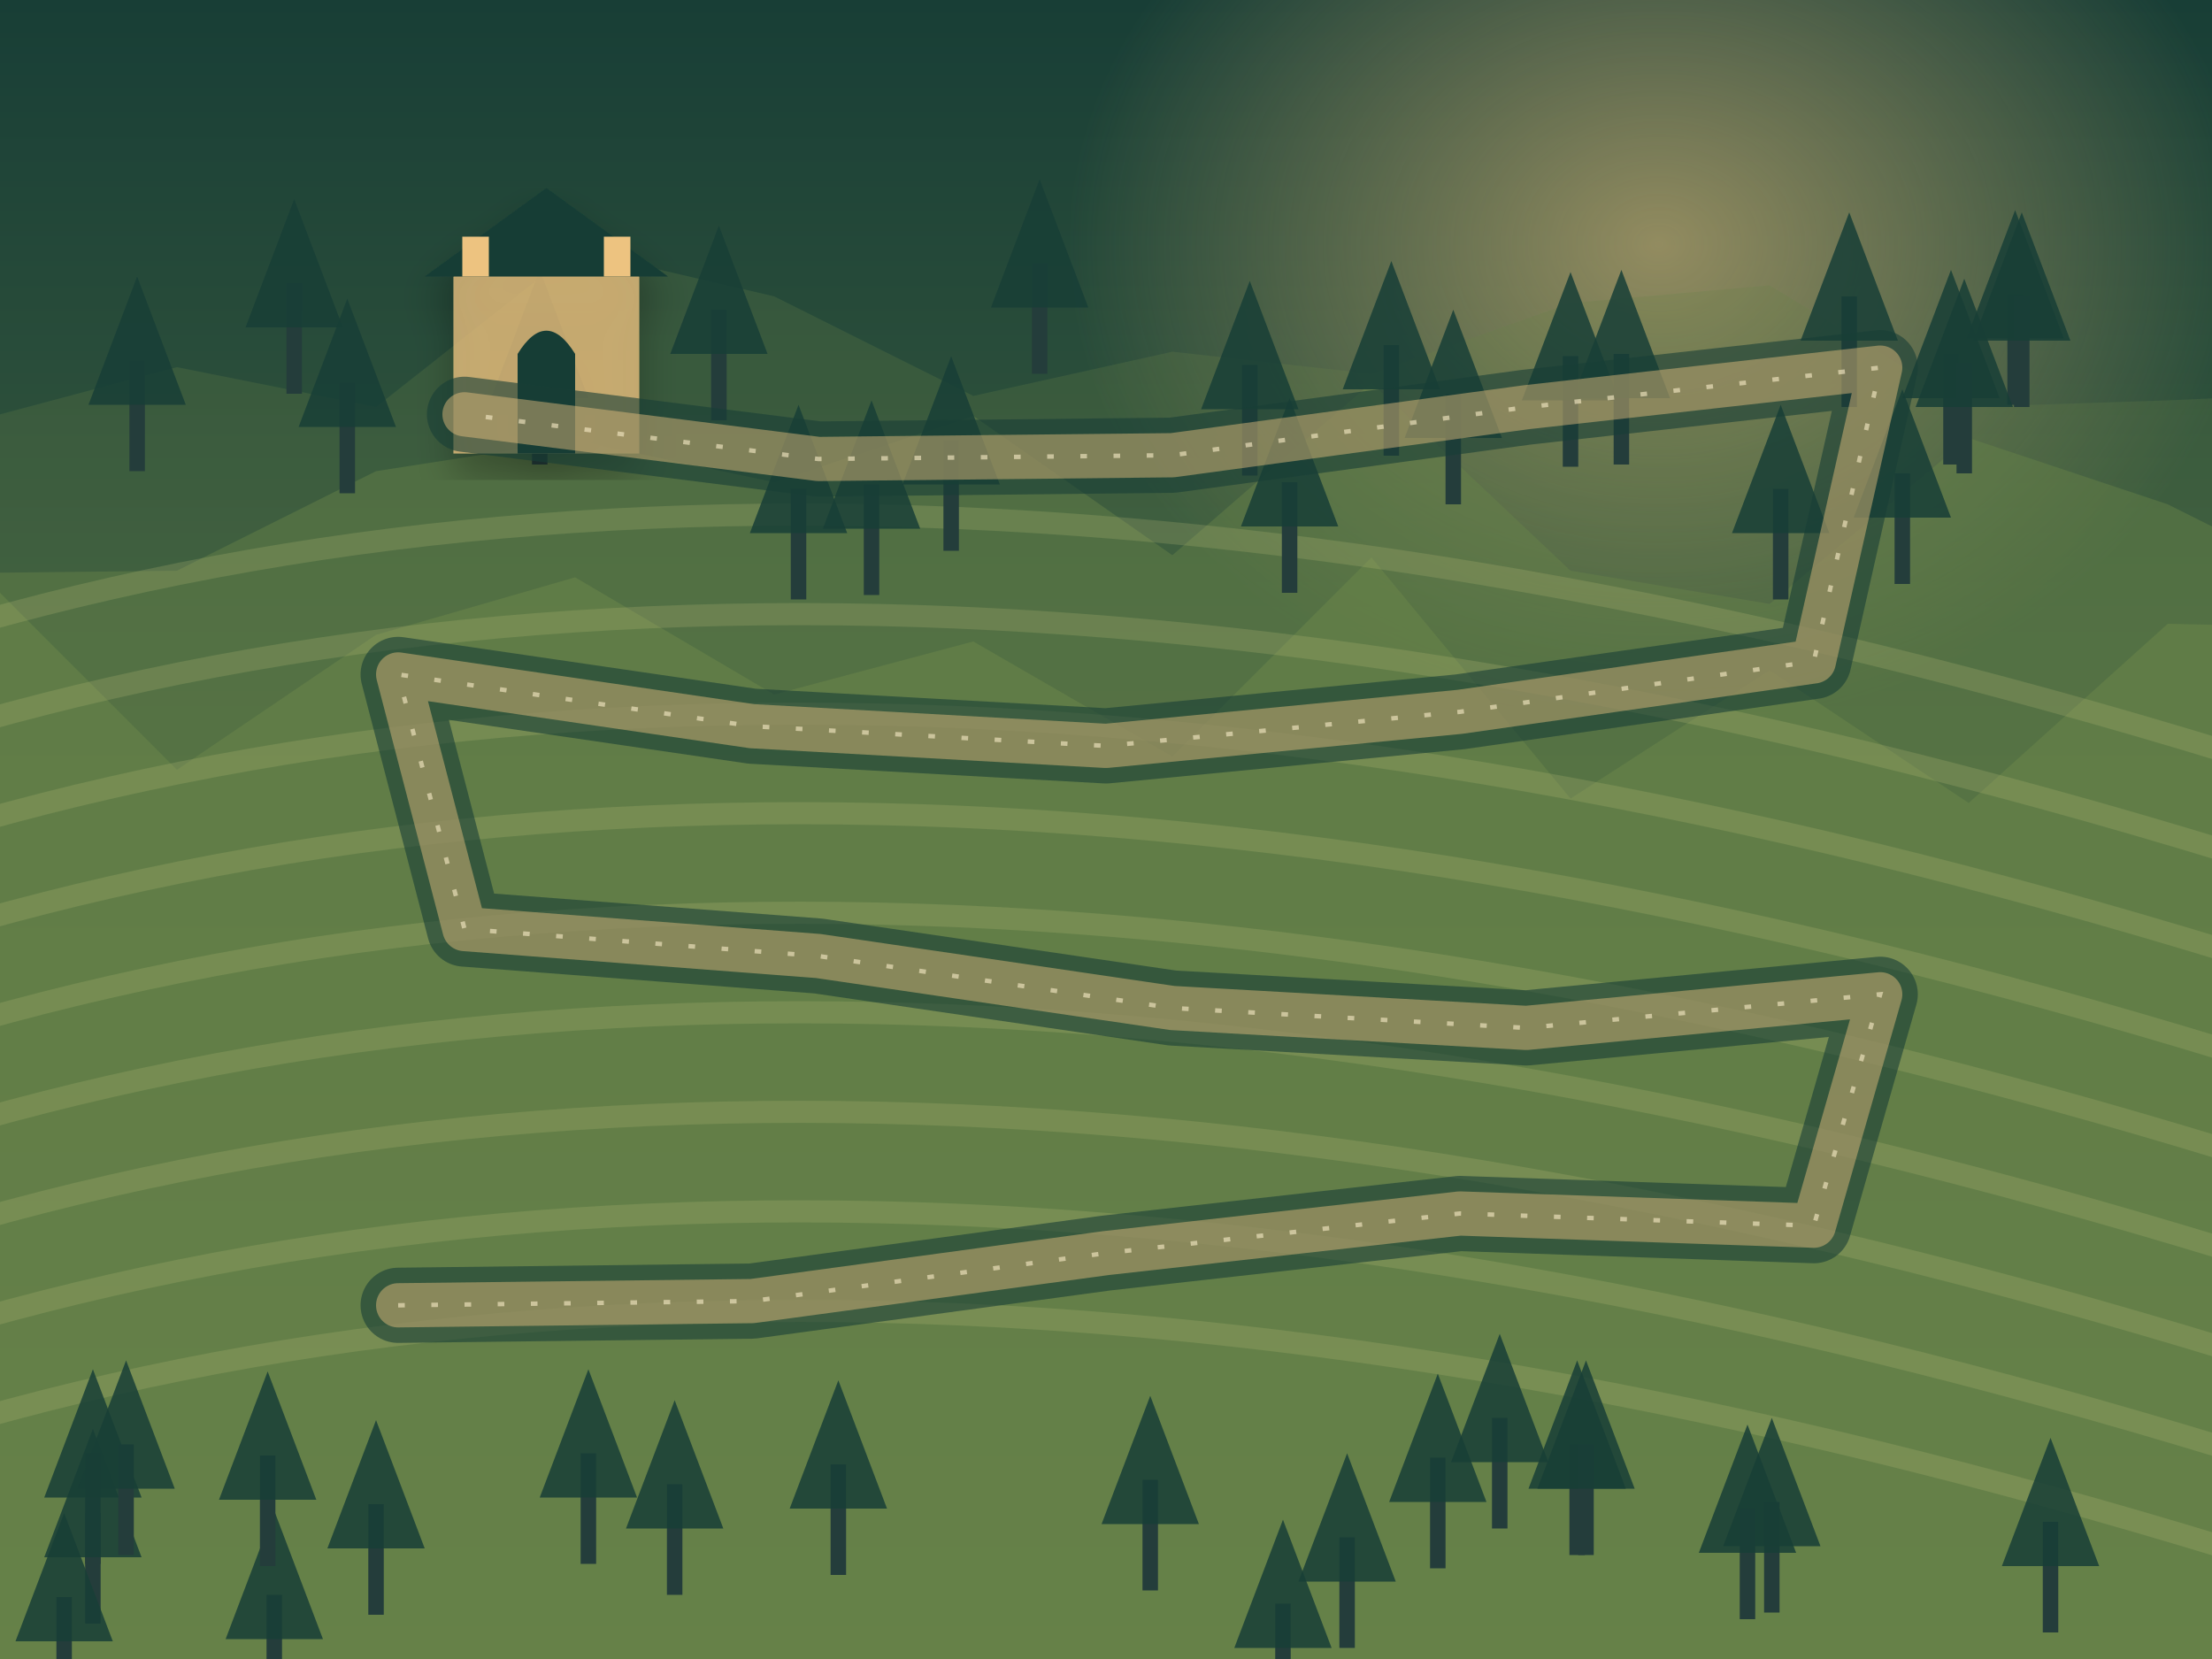
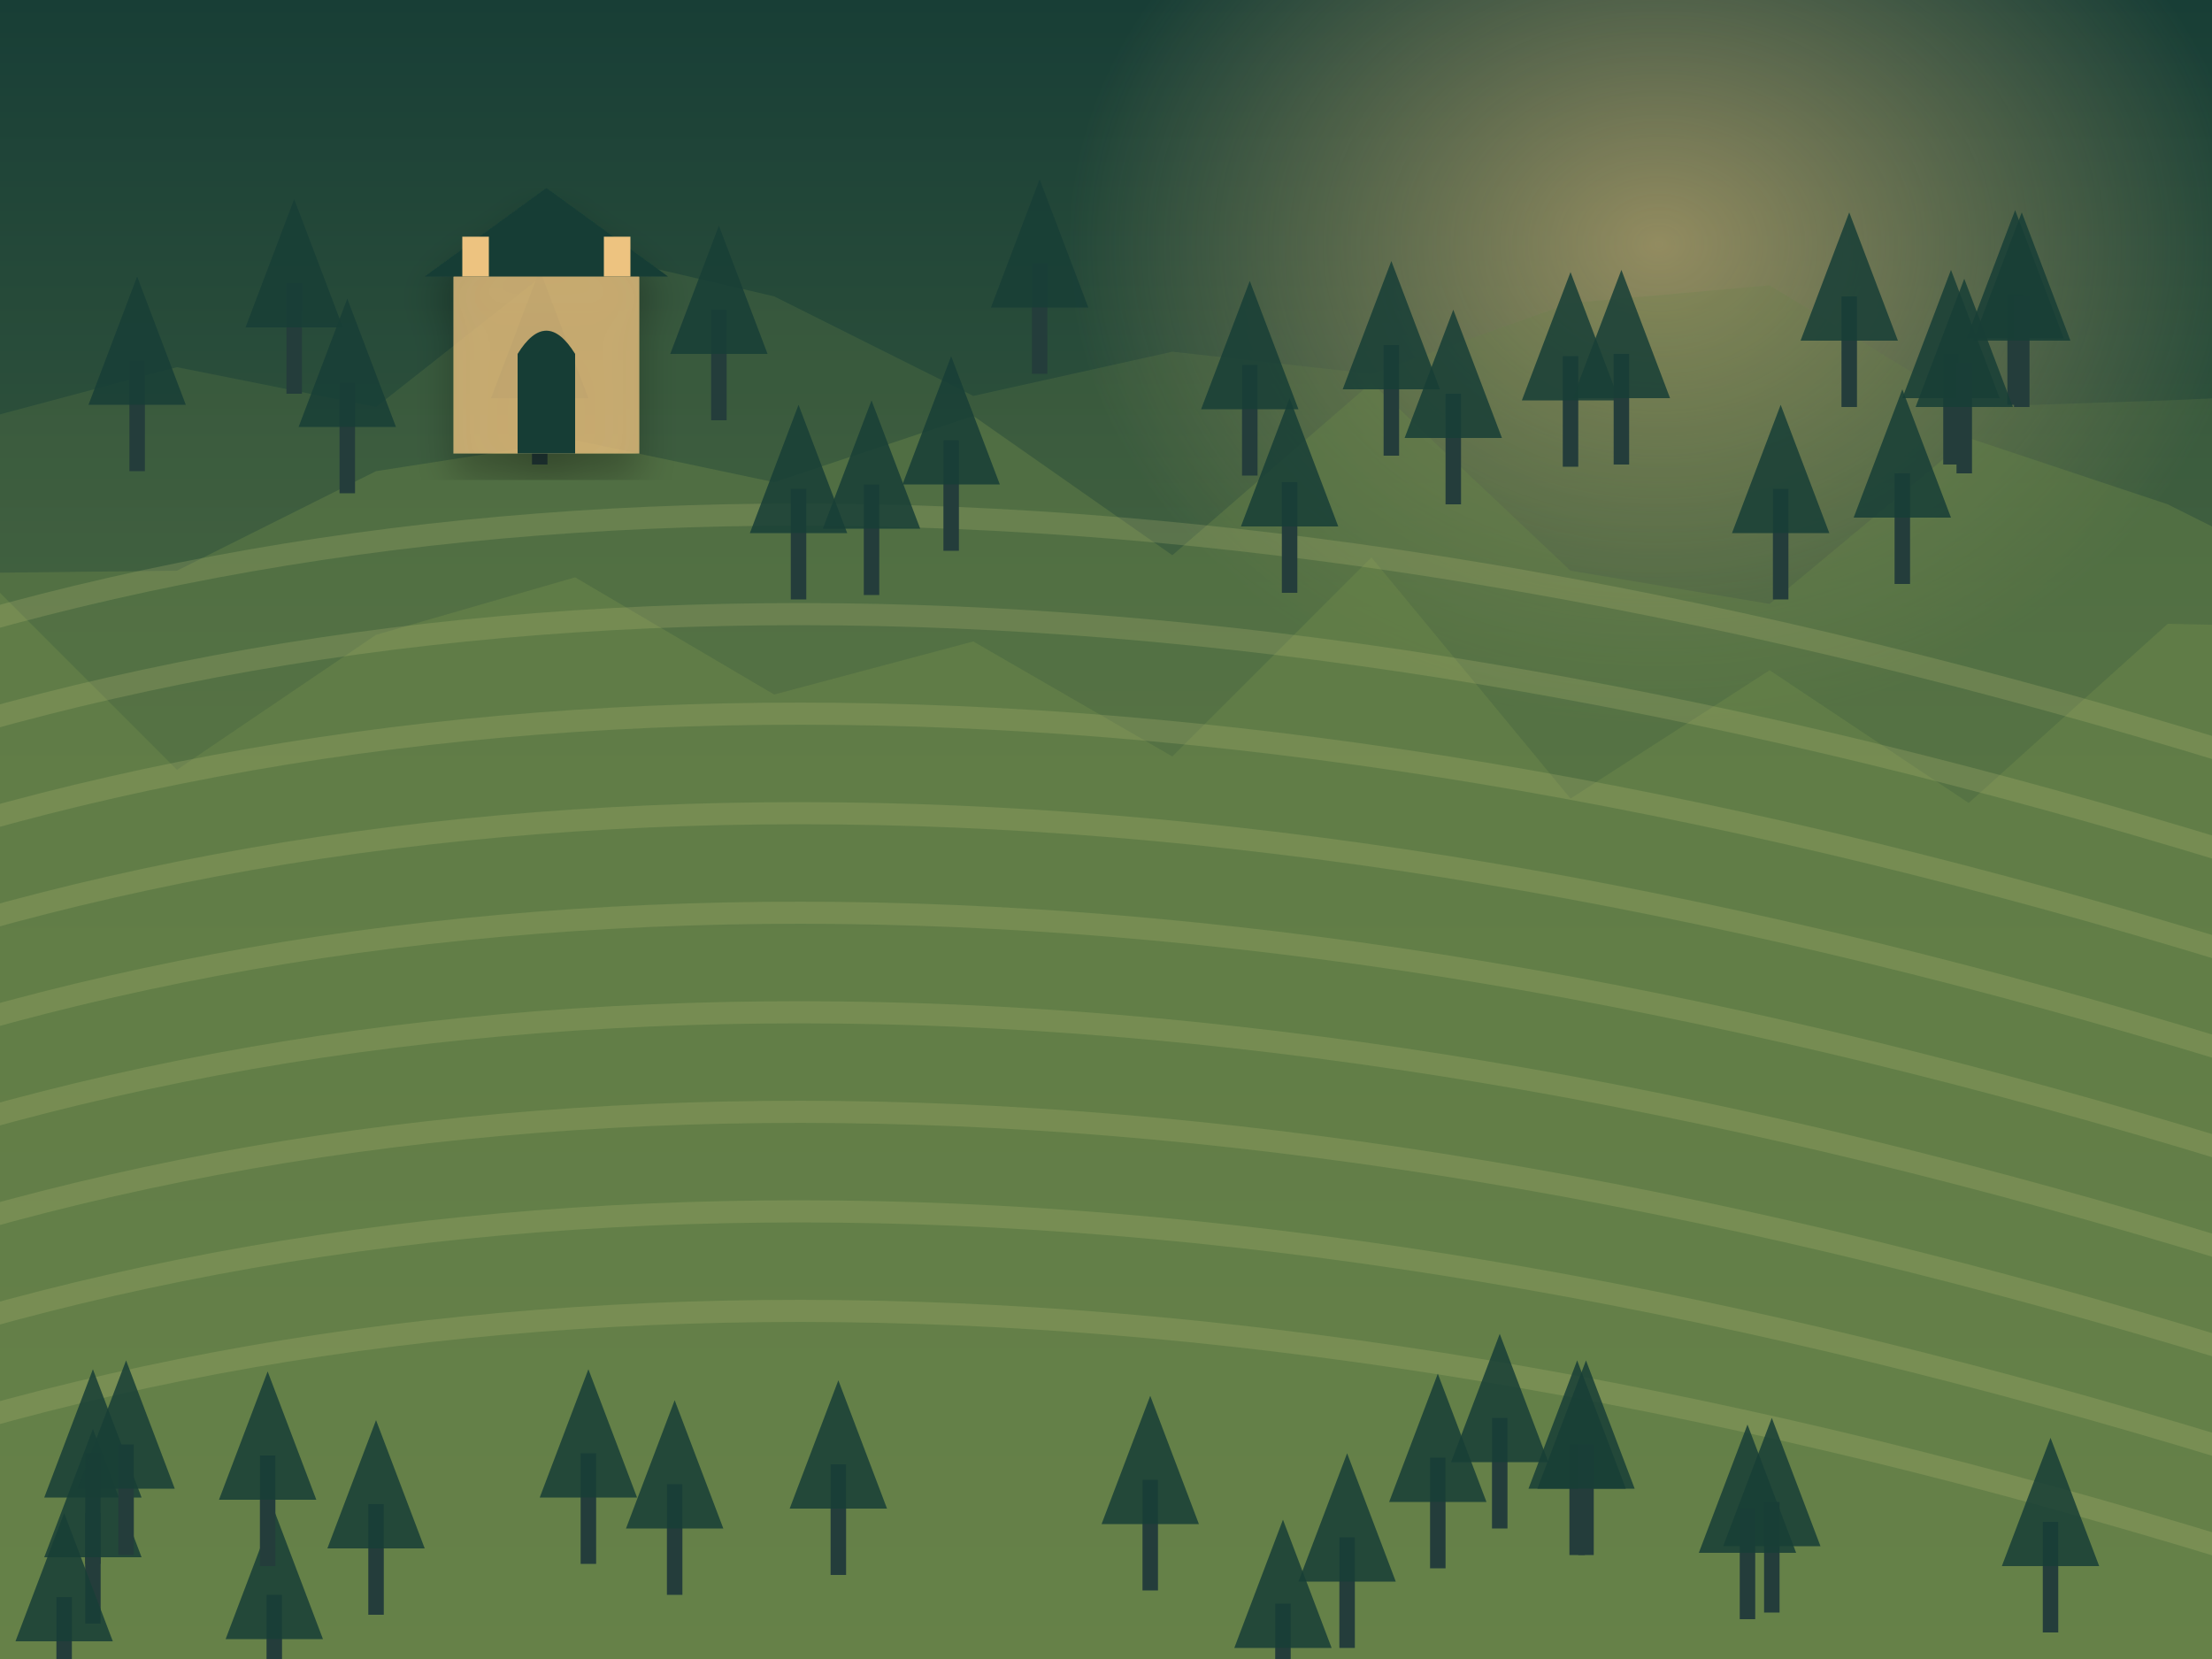
<svg xmlns="http://www.w3.org/2000/svg" viewBox="0 0 1000 750" preserveAspectRatio="xMidYMid slice">
  <defs>
    <linearGradient id="sky" x2="0" y2="1">
      <stop stop-color="#183e36" />
      <stop offset="1" stop-color="#668148" />
    </linearGradient>
    <radialGradient id="glow">
      <stop stop-color="#edc380" stop-opacity=".55" />
      <stop offset="1" stop-color="#edc380" stop-opacity="0" />
    </radialGradient>
    <filter id="shadow">
      <feDropShadow dx="0" dy="12" stdDeviation="9" flood-opacity=".35" />
    </filter>
  </defs>
  <rect width="1000" height="750" fill="url(#sky)" />
  <ellipse cx="750" cy="110" rx="270" ry="220" fill="url(#glow)" />
  <polygon points="-100,800 -100,99 -10,190 80,166 170,184 260,113 350,134 440,179 530,159 620,169 710,137 800,129 890,184 980,181 1070,177 1160,166 1100,800" fill="#668148" opacity="0.25" />
  <polygon points="-100,800 -100,186 -10,259 80,258 170,213 260,199 350,218 440,188 530,251 620,173 710,258 800,273 890,198 980,228 1070,273 1160,171 1100,800" fill="#668148" opacity="0.47" />
  <polygon points="-100,800 -100,307 -10,258 80,348 170,287 260,261 350,314 440,290 530,342 620,252 710,361 800,303 890,363 980,282 1070,284 1160,294 1100,800" fill="#668148" opacity="0.69" />
  <path d="M-70 300 Q400 140 1070 360" fill="none" stroke="#bdc079" stroke-width="10" opacity=".22" />
  <path d="M-70 345 Q400 185 1070 405" fill="none" stroke="#bdc079" stroke-width="10" opacity=".22" />
  <path d="M-70 390 Q400 230 1070 450" fill="none" stroke="#bdc079" stroke-width="10" opacity=".22" />
  <path d="M-70 435 Q400 275 1070 495" fill="none" stroke="#bdc079" stroke-width="10" opacity=".22" />
  <path d="M-70 480 Q400 320 1070 540" fill="none" stroke="#bdc079" stroke-width="10" opacity=".22" />
  <path d="M-70 525 Q400 365 1070 585" fill="none" stroke="#bdc079" stroke-width="10" opacity=".22" />
  <path d="M-70 570 Q400 410 1070 630" fill="none" stroke="#bdc079" stroke-width="10" opacity=".22" />
  <path d="M-70 615 Q400 455 1070 675" fill="none" stroke="#bdc079" stroke-width="10" opacity=".22" />
  <path d="M-70 660 Q400 500 1070 720" fill="none" stroke="#bdc079" stroke-width="10" opacity=".22" />
  <path d="M379 712v-50" stroke="#243d3b" stroke-width="7" />
  <path d="M357 682l22 -58 22 58Z" fill="#183e36" opacity=".85" />
  <path d="M650 709v-50" stroke="#243d3b" stroke-width="7" />
  <path d="M628 679l22 -58 22 58Z" fill="#183e36" opacity=".85" />
  <path d="M713 703v-50" stroke="#243d3b" stroke-width="7" />
  <path d="M691 673l22 -58 22 58Z" fill="#183e36" opacity=".85" />
  <path d="M927 738v-50" stroke="#243d3b" stroke-width="7" />
  <path d="M905 708l22 -58 22 58Z" fill="#183e36" opacity=".85" />
  <path d="M157 223v-50" stroke="#243d3b" stroke-width="7" />
  <path d="M135 193l22 -58 22 58Z" fill="#183e36" opacity=".85" />
  <path d="M42 707v-50" stroke="#243d3b" stroke-width="7" />
  <path d="M20 677l22 -58 22 58Z" fill="#183e36" opacity=".85" />
  <path d="M62 213v-50" stroke="#243d3b" stroke-width="7" />
  <path d="M40 183l22 -58 22 58Z" fill="#183e36" opacity=".85" />
  <path d="M305 721v-50" stroke="#243d3b" stroke-width="7" />
  <path d="M283 691l22 -58 22 58Z" fill="#183e36" opacity=".85" />
  <path d="M42 734v-50" stroke="#243d3b" stroke-width="7" />
  <path d="M20 704l22 -58 22 58Z" fill="#183e36" opacity=".85" />
  <path d="M565 215v-50" stroke="#243d3b" stroke-width="7" />
  <path d="M543 185l22 -58 22 58Z" fill="#183e36" opacity=".85" />
  <path d="M805 271v-50" stroke="#243d3b" stroke-width="7" />
  <path d="M783 241l22 -58 22 58Z" fill="#183e36" opacity=".85" />
  <path d="M266 707v-50" stroke="#243d3b" stroke-width="7" />
  <path d="M244 677l22 -58 22 58Z" fill="#183e36" opacity=".85" />
  <path d="M57 703v-50" stroke="#243d3b" stroke-width="7" />
  <path d="M35 673l22 -58 22 58Z" fill="#183e36" opacity=".85" />
  <path d="M710 211v-50" stroke="#243d3b" stroke-width="7" />
  <path d="M688 181l22 -58 22 58Z" fill="#183e36" opacity=".85" />
  <path d="M801 729v-50" stroke="#243d3b" stroke-width="7" />
  <path d="M779 699l22 -58 22 58Z" fill="#183e36" opacity=".85" />
  <path d="M911 183v-50" stroke="#243d3b" stroke-width="7" />
  <path d="M889 153l22 -58 22 58Z" fill="#183e36" opacity=".85" />
  <path d="M430 249v-50" stroke="#243d3b" stroke-width="7" />
  <path d="M408 219l22 -58 22 58Z" fill="#183e36" opacity=".85" />
  <path d="M657 228v-50" stroke="#243d3b" stroke-width="7" />
  <path d="M635 198l22 -58 22 58Z" fill="#183e36" opacity=".85" />
  <path d="M325 190v-50" stroke="#243d3b" stroke-width="7" />
  <path d="M303 160l22 -58 22 58Z" fill="#183e36" opacity=".85" />
  <path d="M124 771v-50" stroke="#243d3b" stroke-width="7" />
  <path d="M102 741l22 -58 22 58Z" fill="#183e36" opacity=".85" />
  <path d="M244 210v-50" stroke="#243d3b" stroke-width="7" />
  <path d="M222 180l22 -58 22 58Z" fill="#183e36" opacity=".85" />
  <path d="M790 732v-50" stroke="#243d3b" stroke-width="7" />
  <path d="M768 702l22 -58 22 58Z" fill="#183e36" opacity=".85" />
  <path d="M914 184v-50" stroke="#243d3b" stroke-width="7" />
  <path d="M892 154l22 -58 22 58Z" fill="#183e36" opacity=".85" />
  <path d="M609 745v-50" stroke="#243d3b" stroke-width="7" />
  <path d="M587 715l22 -58 22 58Z" fill="#183e36" opacity=".85" />
  <path d="M717 703v-50" stroke="#243d3b" stroke-width="7" />
  <path d="M695 673l22 -58 22 58Z" fill="#183e36" opacity=".85" />
  <path d="M580 775v-50" stroke="#243d3b" stroke-width="7" />
  <path d="M558 745l22 -58 22 58Z" fill="#183e36" opacity=".85" />
  <path d="M29 772v-50" stroke="#243d3b" stroke-width="7" />
  <path d="M7 742l22 -58 22 58Z" fill="#183e36" opacity=".85" />
  <path d="M170 730v-50" stroke="#243d3b" stroke-width="7" />
  <path d="M148 700l22 -58 22 58Z" fill="#183e36" opacity=".85" />
  <path d="M394 269v-50" stroke="#243d3b" stroke-width="7" />
  <path d="M372 239l22 -58 22 58Z" fill="#183e36" opacity=".85" />
  <path d="M361 271v-50" stroke="#243d3b" stroke-width="7" />
  <path d="M339 241l22 -58 22 58Z" fill="#183e36" opacity=".85" />
  <path d="M520 719v-50" stroke="#243d3b" stroke-width="7" />
  <path d="M498 689l22 -58 22 58Z" fill="#183e36" opacity=".85" />
  <path d="M470 169v-50" stroke="#243d3b" stroke-width="7" />
  <path d="M448 139l22 -58 22 58Z" fill="#183e36" opacity=".85" />
  <path d="M629 206v-50" stroke="#243d3b" stroke-width="7" />
  <path d="M607 176l22 -58 22 58Z" fill="#183e36" opacity=".85" />
  <path d="M733 210v-50" stroke="#243d3b" stroke-width="7" />
  <path d="M711 180l22 -58 22 58Z" fill="#183e36" opacity=".85" />
  <path d="M133 178v-50" stroke="#243d3b" stroke-width="7" />
  <path d="M111 148l22 -58 22 58Z" fill="#183e36" opacity=".85" />
  <path d="M121 708v-50" stroke="#243d3b" stroke-width="7" />
  <path d="M99 678l22 -58 22 58Z" fill="#183e36" opacity=".85" />
  <path d="M882 210v-50" stroke="#243d3b" stroke-width="7" />
  <path d="M860 180l22 -58 22 58Z" fill="#183e36" opacity=".85" />
  <path d="M583 268v-50" stroke="#243d3b" stroke-width="7" />
  <path d="M561 238l22 -58 22 58Z" fill="#183e36" opacity=".85" />
  <path d="M678 691v-50" stroke="#243d3b" stroke-width="7" />
  <path d="M656 661l22 -58 22 58Z" fill="#183e36" opacity=".85" />
  <path d="M888 214v-50" stroke="#243d3b" stroke-width="7" />
  <path d="M866 184l22 -58 22 58Z" fill="#183e36" opacity=".85" />
  <path d="M860 264v-50" stroke="#243d3b" stroke-width="7" />
  <path d="M838 234l22 -58 22 58Z" fill="#183e36" opacity=".85" />
  <path d="M836 184v-50" stroke="#243d3b" stroke-width="7" />
  <path d="M814 154l22 -58 22 58Z" fill="#183e36" opacity=".85" />
  <g transform="translate(247,135)" filter="url(#shadow)">
    <path d="M-42 70V-10L0 -35 42 -10V70Z" fill="#edc380" opacity=".75" />
    <path d="M-55 -10L0 -50 55 -10Z" fill="#183e36" />
    <path d="M-13 70V25Q0 4 13 25V70" fill="#183e36" />
    <path d="M-32 -10V-28M32 -10V-28" stroke="#edc380" stroke-width="12" />
  </g>
-   <polyline points="180.0,590.1 340.0,588.2 500.0,566.5 660.0,548.6 820.0,554.1 850.0,449.5 690.0,464.7 530.0,455.7 370.0,432.2 210.0,420.0 180.0,304.9 340.0,328.3 500.0,337.2 660.0,321.8 820.0,299.0 850.0,166.2 690.0,184.1 530.0,205.8 370.0,207.5 210.0,187.3" fill="none" stroke="#183e36" stroke-width="34" stroke-linecap="round" stroke-linejoin="round" opacity=".6" />
-   <polyline points="180.0,590.1 340.0,588.2 500.0,566.5 660.0,548.6 820.0,554.1 850.0,449.5 690.0,464.7 530.0,455.7 370.0,432.2 210.0,420.0 180.0,304.9 340.0,328.3 500.0,337.2 660.0,321.8 820.0,299.0 850.0,166.2 690.0,184.1 530.0,205.8 370.0,207.5 210.0,187.3" fill="none" stroke="#edc380" stroke-width="20" stroke-linecap="round" stroke-linejoin="round" opacity=".45" />
-   <polyline points="180.0,590.1 340.0,588.2 500.0,566.5 660.0,548.6 820.0,554.1 850.0,449.5 690.0,464.7 530.0,455.7 370.0,432.2 210.0,420.0 180.0,304.9 340.0,328.3 500.0,337.2 660.0,321.8 820.0,299.0 850.0,166.2 690.0,184.1 530.0,205.8 370.0,207.5 210.0,187.3" fill="none" stroke="#f9edc8" stroke-width="2" stroke-dasharray="3 12" opacity=".6" />
</svg>
